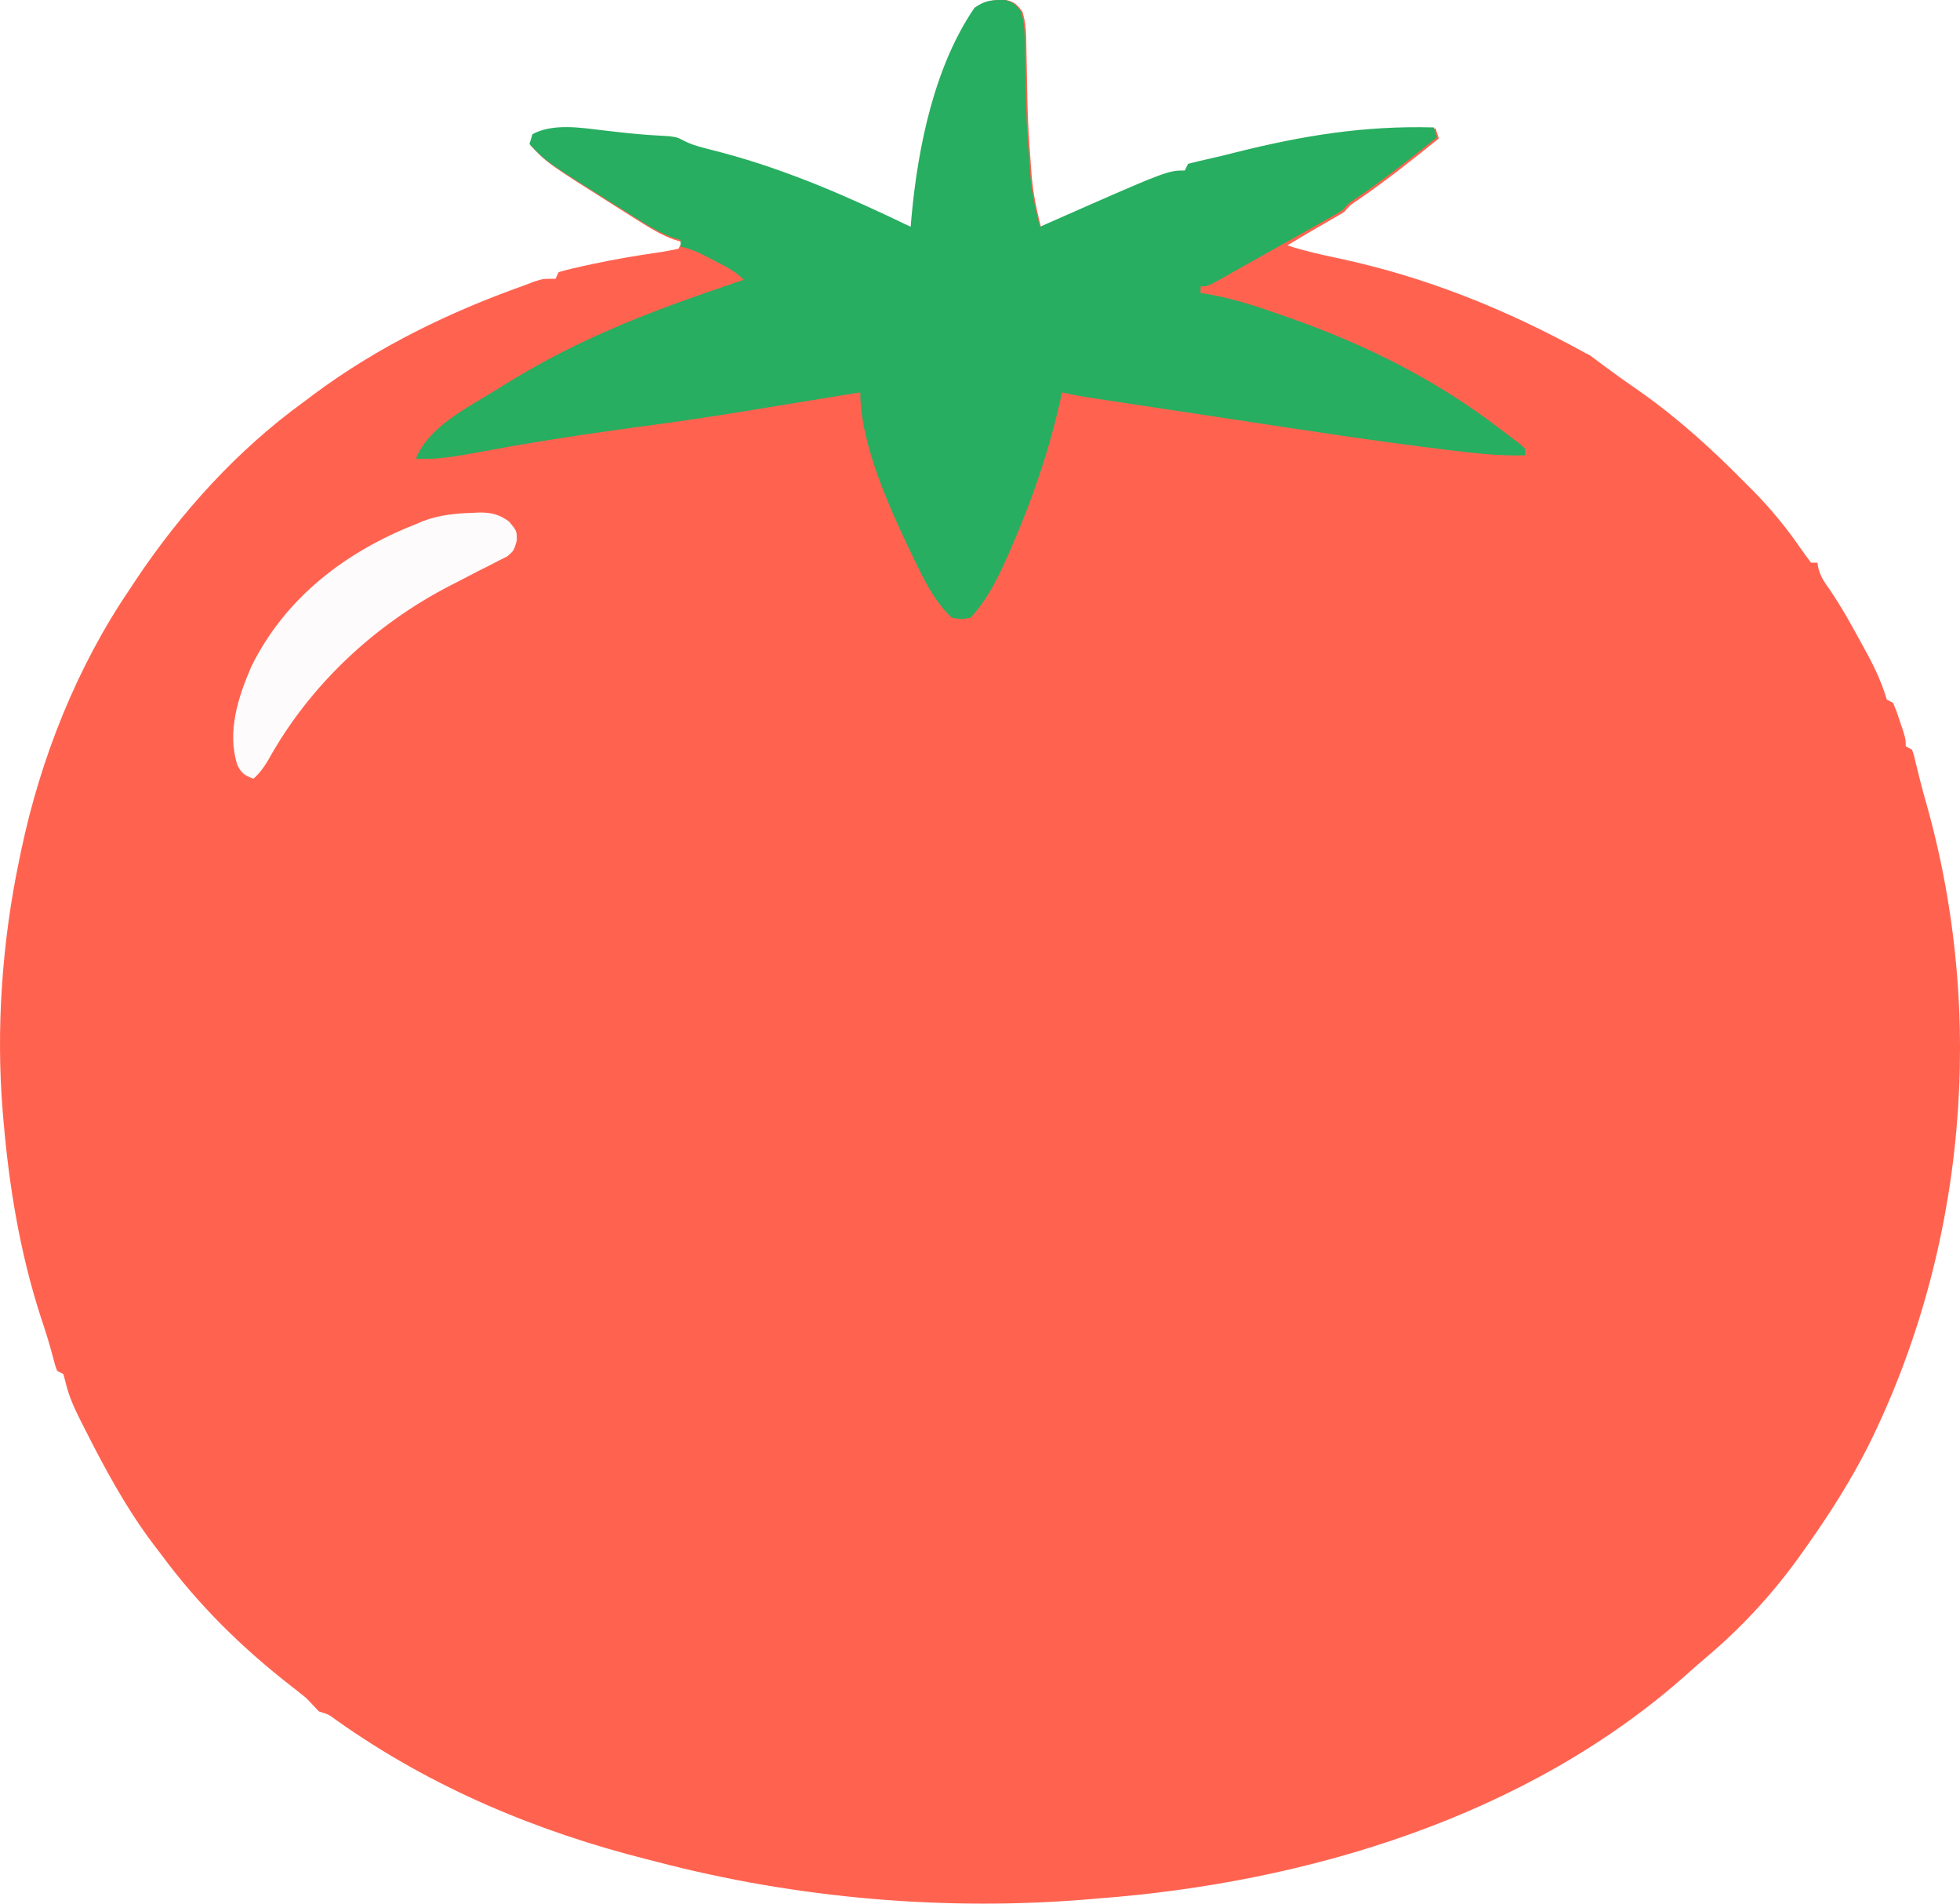
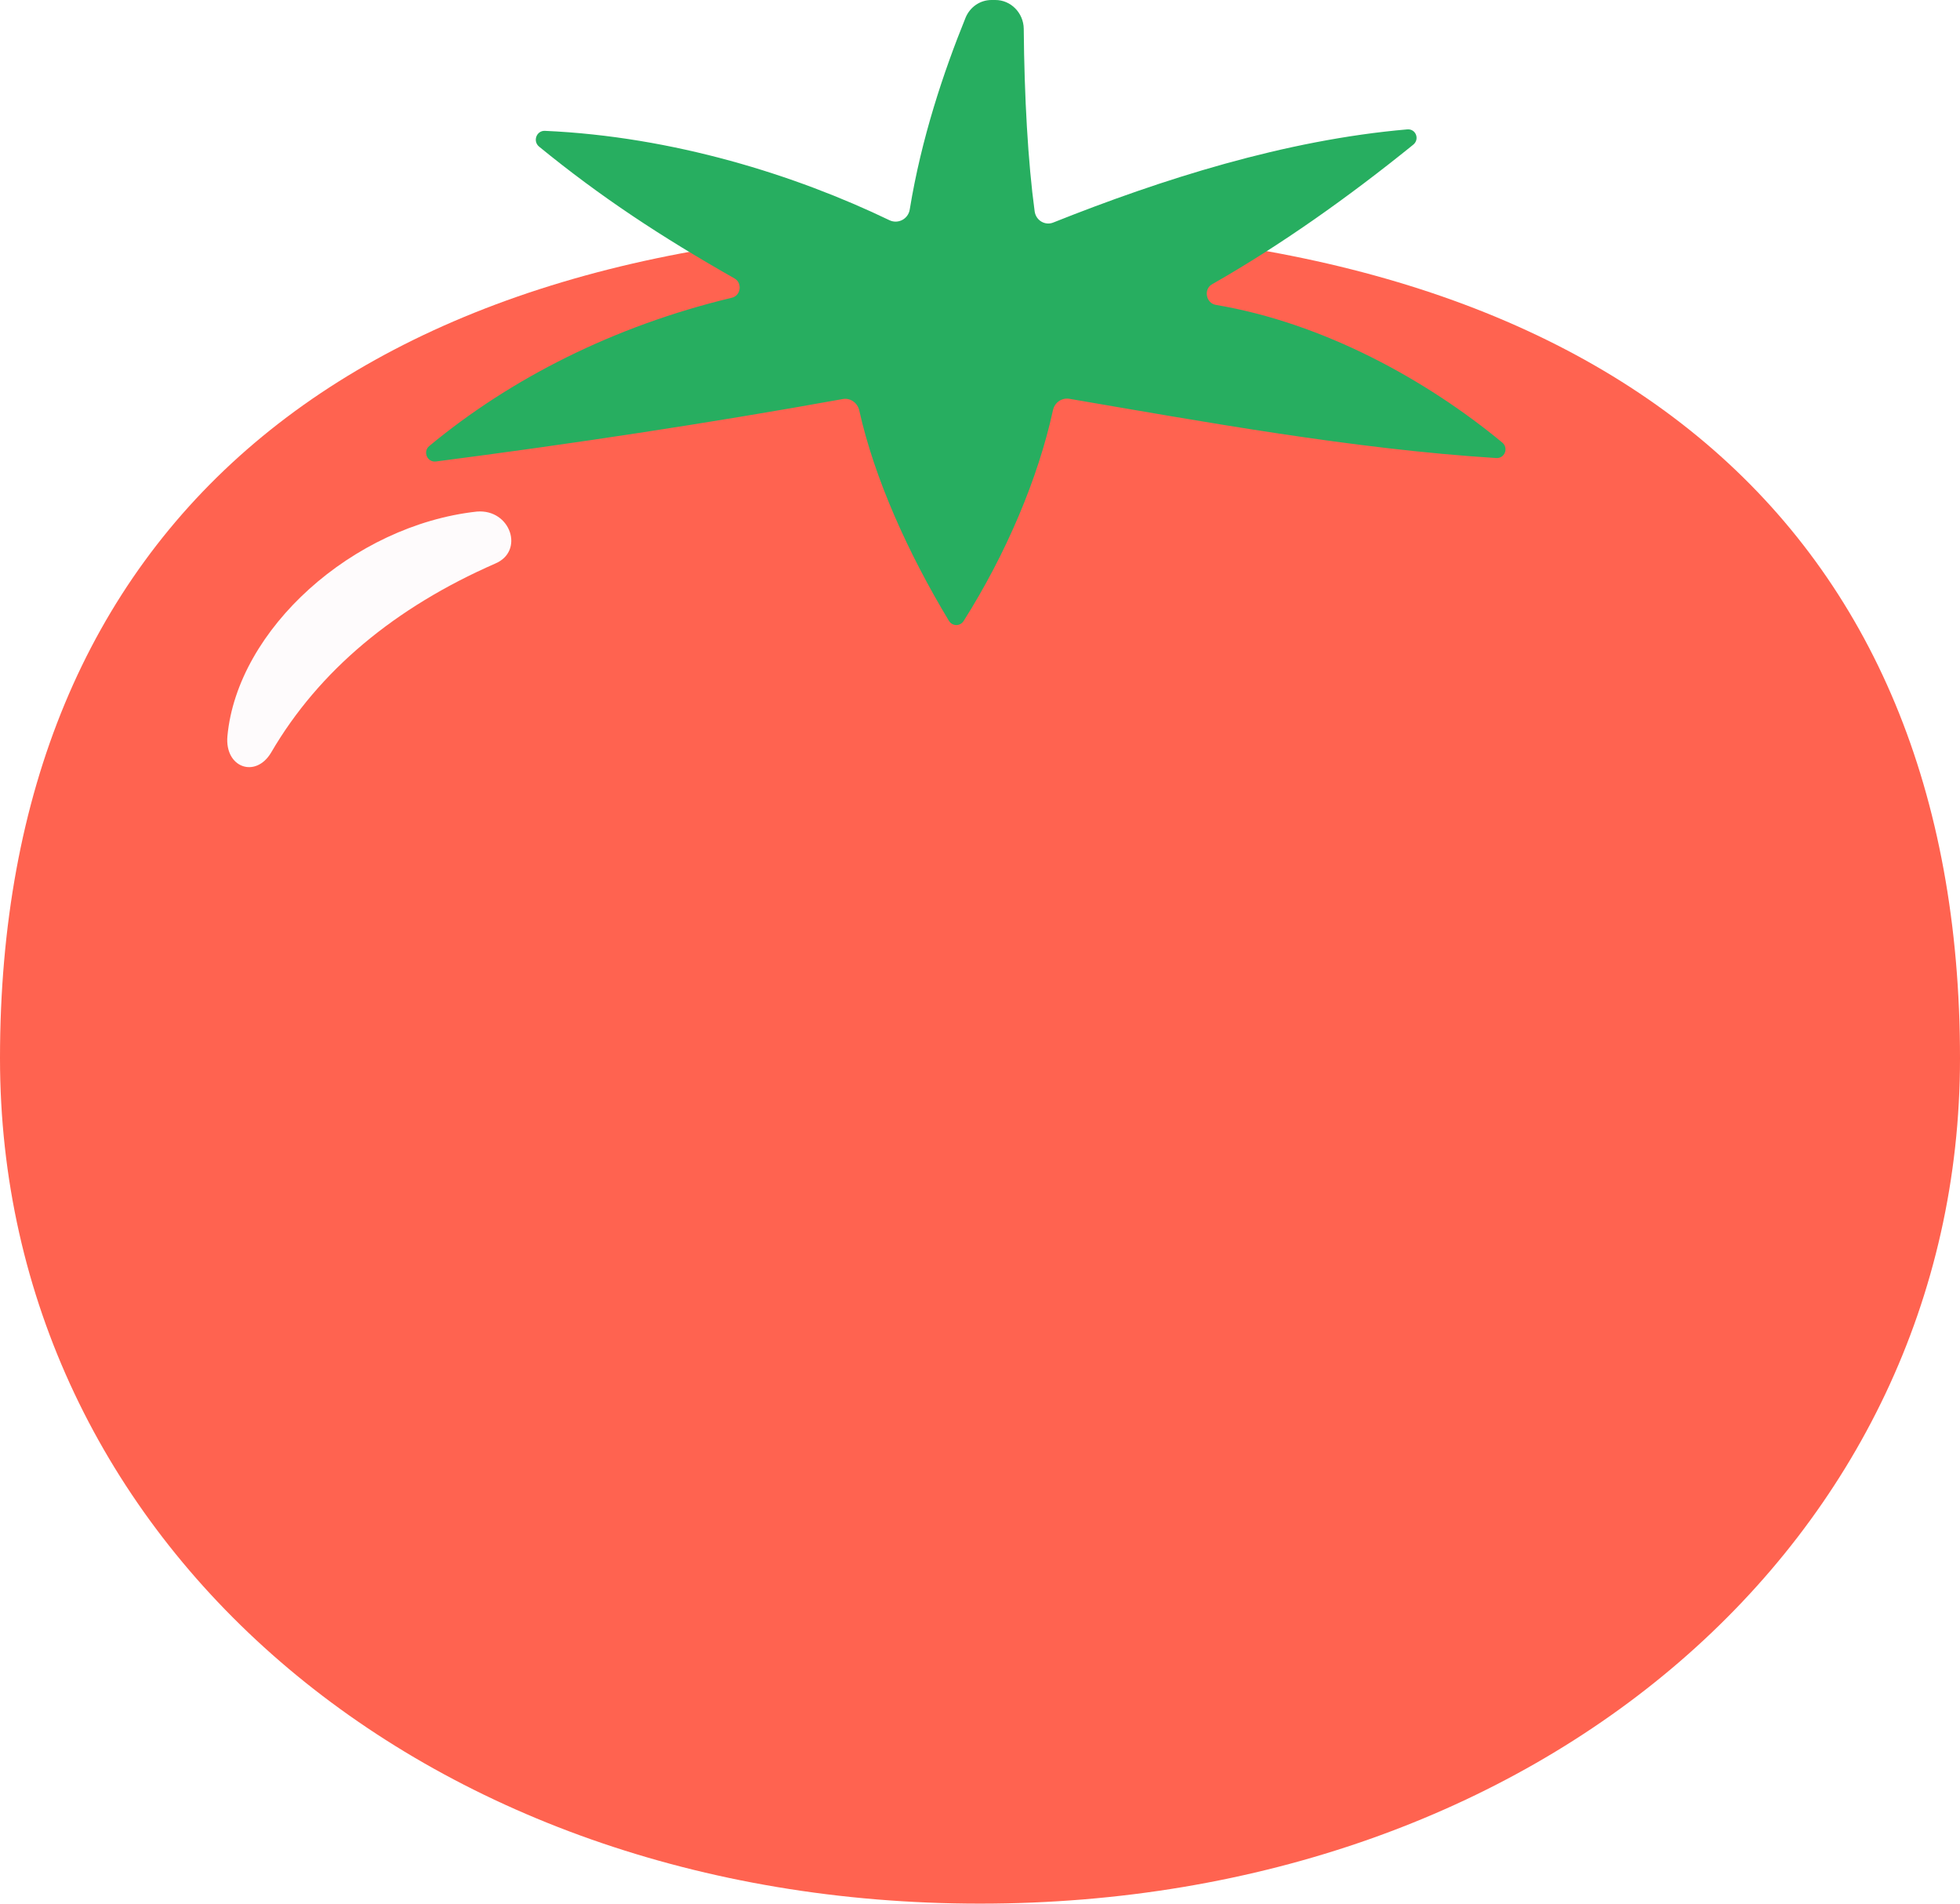
<svg xmlns="http://www.w3.org/2000/svg" width="69" height="67" viewBox="0 0 69 67" fill="none">
-   <path d="M35.428 0.001C35.715 0.069 35.815 0.166 35.993 0.409C36.122 0.818 36.126 1.191 36.132 1.617C36.135 1.792 36.139 1.967 36.142 2.142C36.144 2.234 36.146 2.325 36.148 2.419C36.182 4.308 36.182 4.308 36.319 6.19C36.328 6.273 36.336 6.355 36.345 6.441C36.407 6.991 36.525 7.514 36.66 8.049C36.765 8.002 36.765 8.002 36.873 7.953C41.155 6.051 41.155 6.051 41.768 6.051C41.805 5.973 41.842 5.896 41.879 5.816C42.11 5.755 42.342 5.696 42.575 5.646C42.896 5.577 43.212 5.497 43.53 5.416C45.907 4.813 48.093 4.454 50.542 4.523C50.578 4.639 50.615 4.755 50.653 4.875C49.717 5.629 48.782 6.371 47.794 7.047C47.535 7.219 47.535 7.219 47.321 7.461C47.131 7.578 46.939 7.69 46.745 7.799C46.266 8.071 45.792 8.349 45.322 8.637C45.921 8.833 46.524 8.966 47.138 9.095C50.181 9.745 53.012 10.882 55.761 12.398C55.835 12.437 55.908 12.475 55.984 12.515C56.147 12.634 56.308 12.754 56.469 12.875C56.885 13.186 57.306 13.485 57.733 13.779C59.069 14.72 60.269 15.808 61.425 16.982C61.532 17.088 61.638 17.195 61.748 17.305C62.364 17.936 62.904 18.591 63.405 19.325C63.518 19.488 63.637 19.646 63.758 19.803C63.831 19.803 63.904 19.803 63.98 19.803C63.992 19.871 64.004 19.939 64.016 20.009C64.102 20.311 64.222 20.485 64.403 20.736C64.834 21.369 65.202 22.035 65.569 22.712C65.657 22.872 65.657 22.872 65.747 23.036C66.028 23.559 66.25 24.047 66.423 24.622C66.496 24.66 66.57 24.699 66.645 24.739C66.764 25.025 66.764 25.025 66.881 25.378C66.92 25.495 66.96 25.611 67 25.73C67.089 26.032 67.089 26.032 67.089 26.267C67.163 26.306 67.236 26.345 67.311 26.385C67.383 26.592 67.383 26.592 67.45 26.884C67.558 27.333 67.672 27.779 67.799 28.222C69.931 35.714 69.209 43.981 65.763 50.908C65.144 52.126 64.427 53.252 63.647 54.359C63.589 54.441 63.531 54.524 63.471 54.609C62.487 56.008 61.353 57.249 60.062 58.335C59.866 58.501 59.672 58.669 59.481 58.841C53.8 63.954 45.969 66.266 38.659 66.818C38.582 66.824 38.505 66.831 38.426 66.838C33.347 67.275 28.054 66.824 23.111 65.525C23.009 65.499 22.908 65.474 22.804 65.447C18.907 64.465 15.181 62.914 11.848 60.547C11.565 60.339 11.565 60.339 11.228 60.236C11.078 60.081 10.93 59.924 10.783 59.766C10.584 59.603 10.383 59.444 10.18 59.288C8.483 57.961 6.975 56.474 5.675 54.711C5.585 54.593 5.494 54.475 5.401 54.353C4.436 53.074 3.689 51.686 2.961 50.245C2.914 50.152 2.866 50.059 2.818 49.964C2.614 49.553 2.437 49.167 2.325 48.717C2.279 48.542 2.279 48.542 2.232 48.364C2.159 48.325 2.085 48.287 2.01 48.247C1.935 48.04 1.935 48.04 1.864 47.762C1.734 47.269 1.583 46.79 1.42 46.307C0.705 44.087 0.319 41.762 0.122 39.431C0.113 39.329 0.104 39.226 0.095 39.12C-0.144 36.192 0.076 33.129 0.677 30.264C0.699 30.155 0.722 30.046 0.745 29.934C1.433 26.668 2.711 23.465 4.564 20.743C4.633 20.638 4.702 20.533 4.773 20.425C6.384 18.012 8.368 15.833 10.672 14.161C10.804 14.062 10.935 13.963 11.067 13.864C13.337 12.182 15.83 10.98 18.446 10.047C18.565 10.002 18.684 9.956 18.806 9.91C19.113 9.812 19.113 9.812 19.557 9.812C19.593 9.734 19.63 9.657 19.668 9.577C19.979 9.488 20.283 9.415 20.598 9.349C20.738 9.319 20.738 9.319 20.881 9.288C21.661 9.122 22.446 8.989 23.235 8.876C23.454 8.843 23.671 8.8 23.888 8.754C23.925 8.677 23.961 8.599 23.999 8.519C23.903 8.488 23.807 8.458 23.708 8.426C23.327 8.282 23.01 8.105 22.663 7.887C22.537 7.808 22.411 7.729 22.281 7.648C22.148 7.564 22.015 7.479 21.882 7.395C21.815 7.353 21.748 7.31 21.679 7.267C19.269 5.746 19.269 5.746 18.668 5.11C18.705 4.994 18.742 4.878 18.779 4.758C19.511 4.371 20.474 4.53 21.257 4.626C21.462 4.649 21.666 4.672 21.87 4.694C21.968 4.706 22.066 4.717 22.167 4.728C22.647 4.779 23.129 4.808 23.611 4.835C23.888 4.875 23.888 4.875 24.095 4.986C24.348 5.119 24.582 5.189 24.856 5.259C24.959 5.286 25.061 5.312 25.166 5.34C25.276 5.368 25.386 5.397 25.498 5.426C27.81 6.052 29.943 7 32.106 8.049C32.116 7.932 32.126 7.815 32.135 7.694C32.363 5.199 32.948 2.346 34.355 0.277C34.733 0.004 34.981 -0.005 35.428 0.001Z" fill="#FF6350" />
-   <path d="M35.378 0.001C35.664 0.069 35.764 0.165 35.942 0.406C36.071 0.811 36.074 1.181 36.08 1.604C36.084 1.778 36.087 1.951 36.091 2.125C36.093 2.215 36.094 2.306 36.096 2.399C36.13 4.272 36.13 4.272 36.268 6.139C36.276 6.221 36.285 6.303 36.293 6.387C36.356 6.934 36.474 7.452 36.608 7.982C36.713 7.936 36.713 7.936 36.821 7.888C41.098 6.001 41.098 6.001 41.711 6.001C41.747 5.924 41.784 5.847 41.822 5.768C42.052 5.708 42.284 5.649 42.517 5.6C42.837 5.531 43.153 5.452 43.47 5.371C45.845 4.774 48.028 4.417 50.474 4.485C50.511 4.601 50.547 4.716 50.585 4.835C49.651 5.583 48.717 6.319 47.73 6.989C47.471 7.16 47.471 7.16 47.257 7.4C47.086 7.506 46.912 7.607 46.737 7.706C46.627 7.768 46.517 7.83 46.404 7.894C46.283 7.961 46.162 8.029 46.037 8.099C45.91 8.17 45.783 8.242 45.653 8.315C45.377 8.47 45.101 8.625 44.825 8.779C44.501 8.96 44.178 9.142 43.855 9.324C43.683 9.421 43.512 9.518 43.34 9.614C43.258 9.661 43.177 9.707 43.093 9.755C42.512 10.081 42.512 10.081 42.265 10.081C42.265 10.158 42.265 10.235 42.265 10.314C42.333 10.324 42.4 10.334 42.47 10.344C43.431 10.505 44.335 10.811 45.254 11.137C45.334 11.166 45.415 11.194 45.498 11.223C48.118 12.151 50.567 13.374 52.804 15.093C52.898 15.163 52.992 15.233 53.089 15.306C53.545 15.651 53.545 15.651 53.691 15.793C53.691 15.87 53.691 15.946 53.691 16.026C52.798 16.051 51.928 15.954 51.042 15.845C50.96 15.835 50.878 15.825 50.793 15.815C48.368 15.519 45.953 15.145 43.536 14.778C43.036 14.702 42.536 14.627 42.036 14.551C41.435 14.461 40.835 14.37 40.235 14.28C40.122 14.262 40.009 14.245 39.892 14.228C39.574 14.18 39.256 14.132 38.938 14.083C38.845 14.069 38.751 14.055 38.655 14.04C38.228 13.975 37.806 13.906 37.384 13.811C37.362 13.92 37.362 13.92 37.339 14.031C36.947 15.799 36.373 17.493 35.658 19.144C35.584 19.317 35.584 19.317 35.508 19.493C35.153 20.293 34.767 21.107 34.167 21.738C33.862 21.803 33.862 21.803 33.502 21.738C33 21.267 32.657 20.654 32.351 20.033C32.309 19.948 32.267 19.863 32.223 19.776C31.417 18.106 30.285 15.71 30.285 13.811C30.212 13.823 30.14 13.834 30.066 13.846C29.912 13.871 29.912 13.871 29.755 13.896C29.64 13.915 29.525 13.934 29.406 13.953C29.145 13.995 28.885 14.037 28.624 14.079C27.996 14.18 27.369 14.282 26.742 14.387C25.618 14.575 24.493 14.749 23.365 14.904C23.262 14.918 23.159 14.932 23.053 14.947C22.624 15.005 22.195 15.064 21.766 15.123C20.095 15.352 18.434 15.618 16.775 15.929C16.058 16.062 15.373 16.184 14.643 16.142C15.067 15.032 16.482 14.331 17.416 13.753C17.537 13.677 17.658 13.602 17.783 13.524C18.816 12.889 19.866 12.325 20.966 11.829C21.051 11.791 21.136 11.752 21.223 11.713C22.841 10.987 24.508 10.416 26.18 9.848C25.892 9.545 25.556 9.387 25.195 9.199C25.126 9.162 25.057 9.125 24.985 9.087C24.649 8.912 24.332 8.753 23.961 8.682C23.961 8.605 23.961 8.528 23.961 8.449C23.865 8.418 23.769 8.388 23.671 8.357C23.29 8.214 22.974 8.038 22.626 7.822C22.5 7.744 22.375 7.666 22.245 7.585C22.112 7.501 21.98 7.418 21.847 7.334C21.78 7.292 21.713 7.25 21.644 7.207C19.237 5.699 19.237 5.699 18.637 5.068C18.673 4.953 18.71 4.837 18.748 4.719C19.478 4.335 20.44 4.493 21.223 4.587C21.427 4.61 21.631 4.633 21.835 4.656C21.982 4.672 21.982 4.672 22.131 4.689C22.611 4.74 23.092 4.768 23.574 4.795C23.851 4.835 23.851 4.835 24.057 4.945C24.31 5.076 24.544 5.146 24.818 5.215C24.92 5.242 25.022 5.268 25.127 5.296C25.237 5.324 25.346 5.352 25.459 5.382C27.768 6.002 29.899 6.942 32.059 7.982C32.069 7.867 32.079 7.75 32.089 7.631C32.316 5.157 32.9 2.326 34.306 0.274C34.683 0.004 34.931 -0.005 35.378 0.001Z" fill="#27AE60" />
-   <path d="M16.661 18.049C16.774 18.044 16.774 18.044 16.889 18.038C17.303 18.038 17.592 18.11 17.923 18.358C18.197 18.689 18.197 18.689 18.192 19.037C18.086 19.386 18.086 19.386 17.858 19.581C17.71 19.655 17.71 19.655 17.56 19.731C17.396 19.816 17.396 19.816 17.23 19.902C17.055 19.989 17.055 19.989 16.878 20.077C16.641 20.2 16.404 20.322 16.168 20.446C16.054 20.504 15.941 20.562 15.824 20.622C13.196 21.984 10.914 24.098 9.443 26.749C9.287 27.013 9.145 27.205 8.923 27.409C8.615 27.292 8.499 27.224 8.352 26.913C7.987 25.747 8.383 24.544 8.843 23.47C10.049 21.016 12.197 19.409 14.622 18.456C14.715 18.417 14.809 18.377 14.905 18.336C15.482 18.12 16.051 18.067 16.661 18.049Z" fill="#FEFBFC" />
+   <path d="M34.5 8C56.6 8 69 18.489 69 37.248C69 54.191 54.2 67 34.5 67C14.8 67 0 54.191 0 37.248C0 18.489 12.4 8 34.5 8Z" fill="#FF6350" />
+   <path d="M34.904 0C34.943 0 34.993 0 35.042 0C35.586 0 36.03 0.453 36.04 1.008C36.06 3.395 36.188 5.703 36.425 7.446C36.475 7.768 36.801 7.95 37.087 7.829C40.882 6.317 45.229 4.927 49.538 4.554C49.844 4.524 49.992 4.907 49.745 5.098C47.453 6.952 45.091 8.625 42.67 10.005C42.364 10.176 42.453 10.67 42.799 10.73C46.583 11.365 50.219 13.37 52.887 15.577C53.114 15.768 52.976 16.141 52.67 16.121C47.66 15.809 42.295 14.831 37.641 14.035C37.374 13.995 37.127 14.166 37.068 14.438C36.544 16.846 35.417 19.496 33.925 21.854C33.797 22.055 33.52 22.045 33.402 21.844C31.979 19.486 30.783 16.846 30.25 14.448C30.191 14.176 29.934 13.995 29.667 14.045C24.924 14.902 20.033 15.637 15.349 16.242C15.043 16.282 14.875 15.899 15.112 15.698C17.968 13.33 21.604 11.476 25.764 10.479C26.08 10.408 26.139 9.965 25.863 9.803C23.274 8.332 21.159 6.942 18.976 5.159C18.748 4.967 18.887 4.594 19.183 4.605C23.709 4.806 28.017 6.166 31.307 7.748C31.613 7.899 31.979 7.708 32.028 7.365C32.434 4.877 33.214 2.539 33.995 0.615C34.153 0.242 34.508 0 34.904 0Z" fill="#27AE60" />
+   <path d="M16.787 18.005C12.422 18.486 8.354 22.15 8.006 25.91C7.907 27.018 8.999 27.404 9.544 26.488C11.231 23.596 13.91 21.379 17.432 19.836C18.474 19.402 17.978 17.908 16.787 18.005Z" fill="#FEFBFC" />
</svg>
